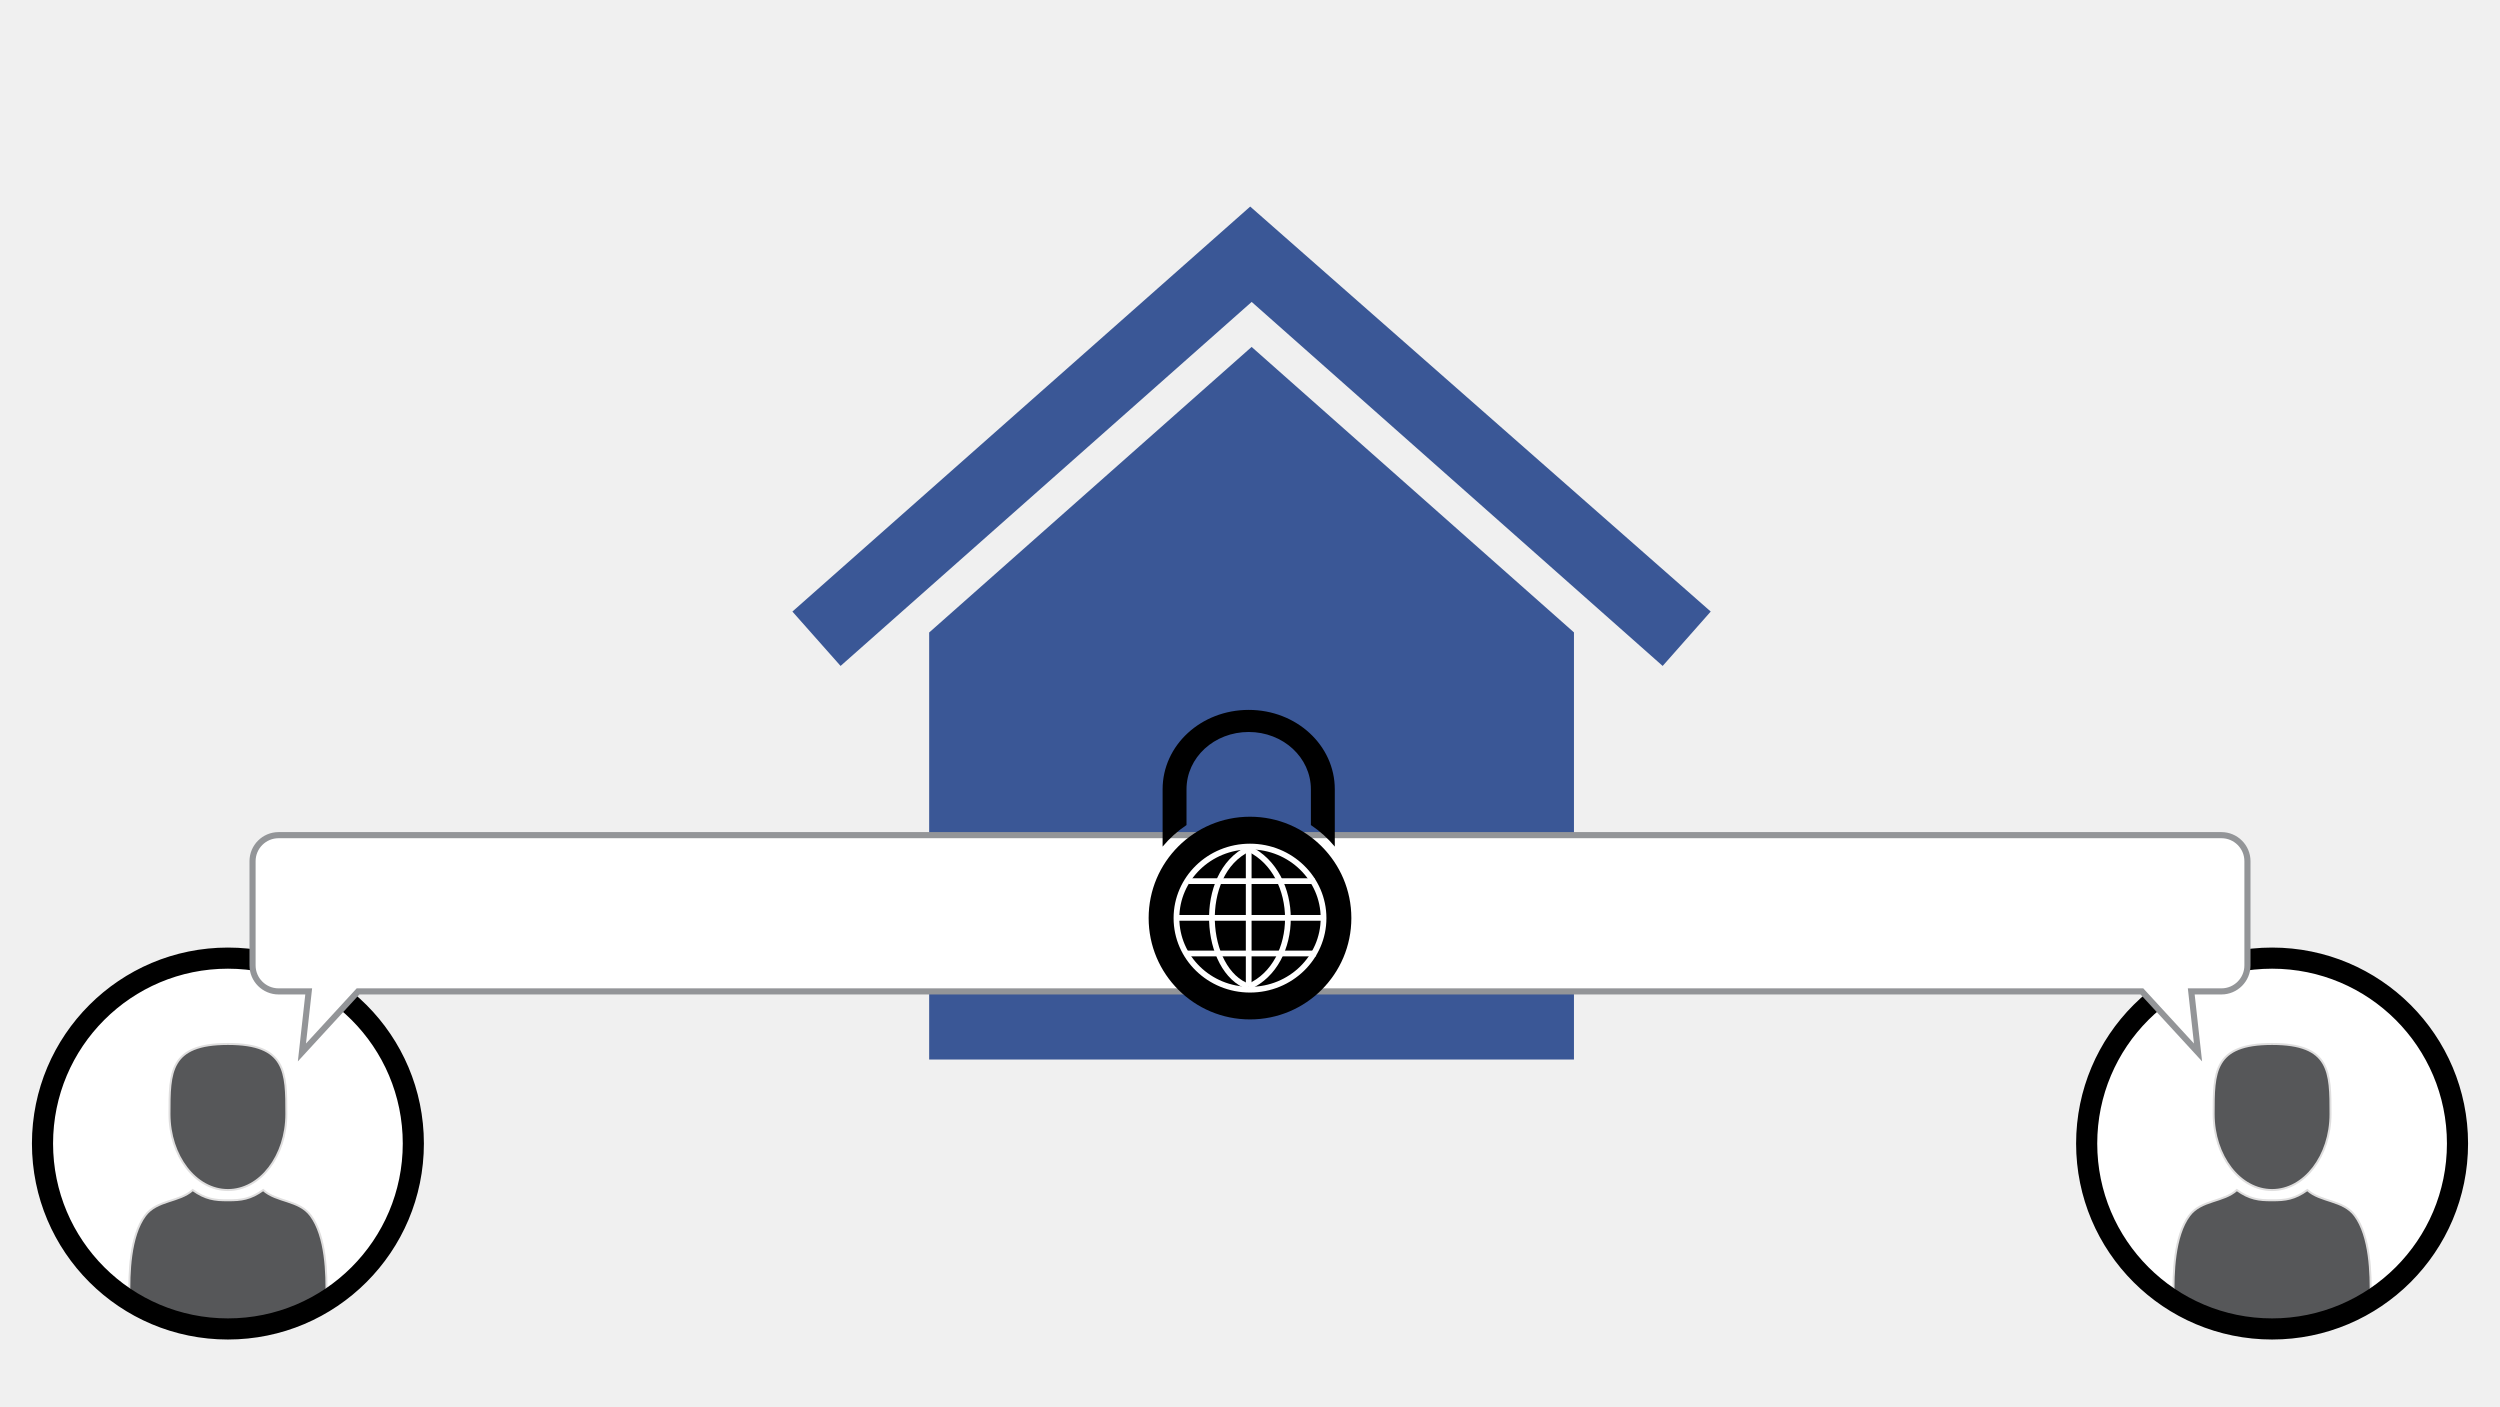
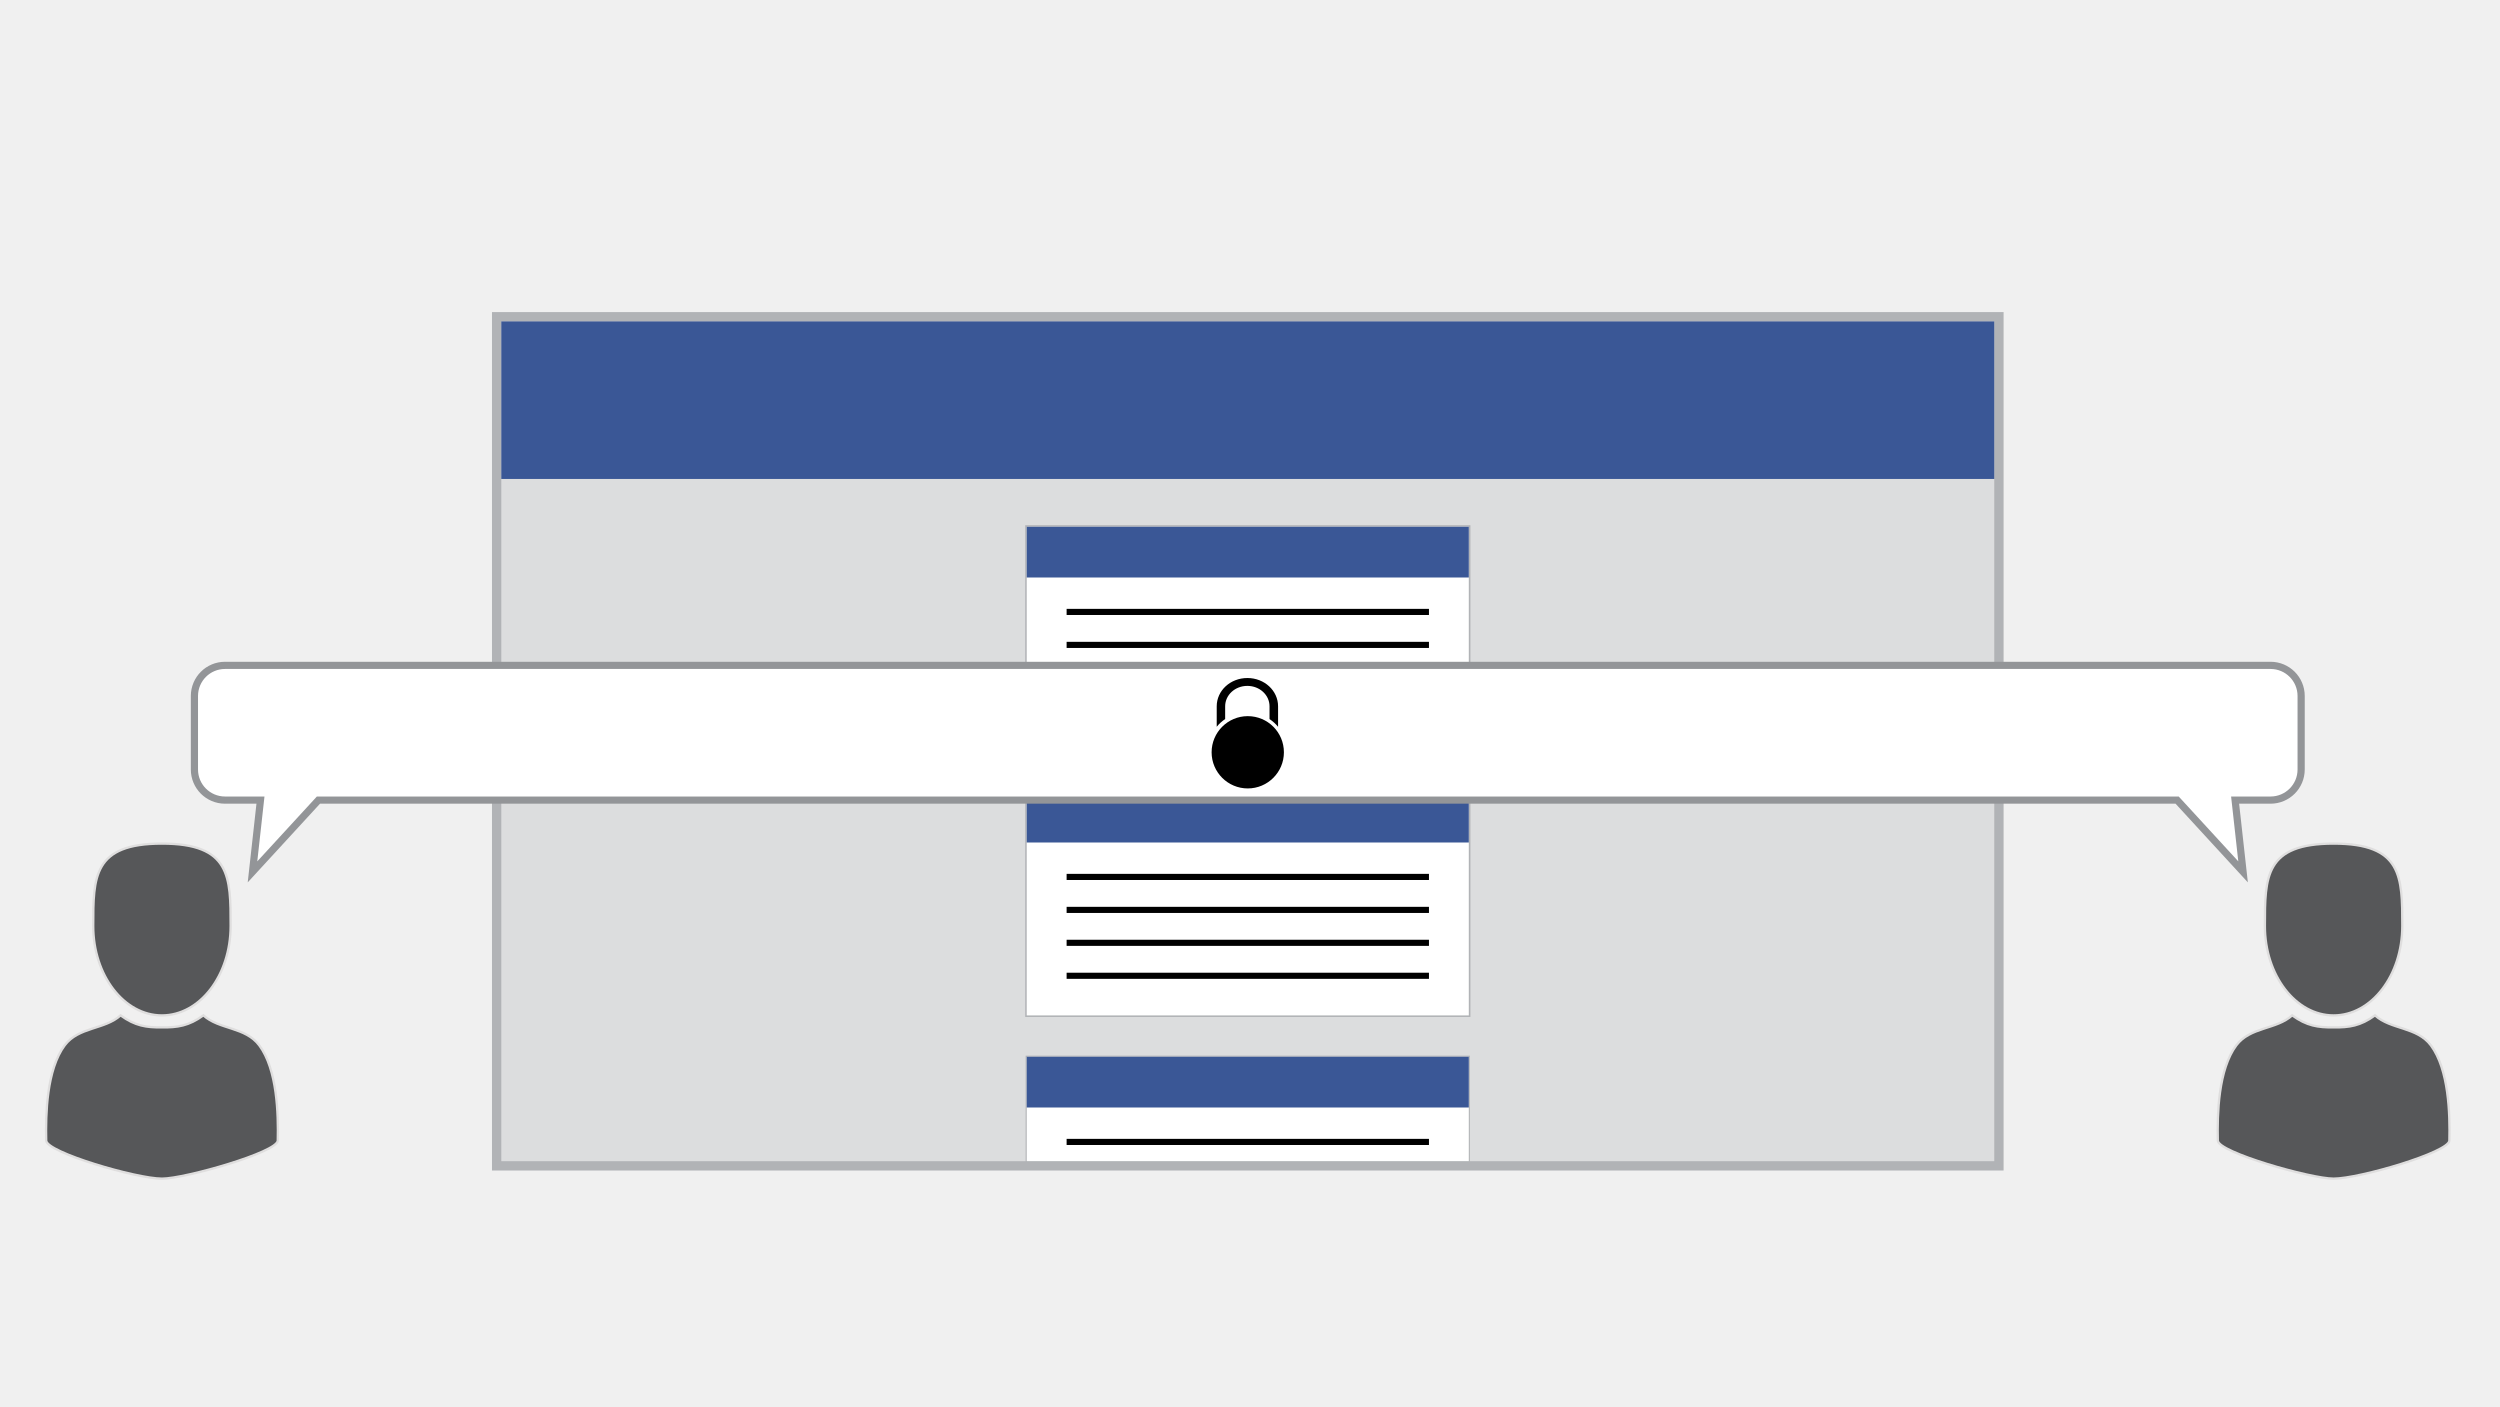
<svg xmlns="http://www.w3.org/2000/svg" version="1.1" id="Layer_1" x="0px" y="0px" width="480px" height="270px" viewBox="0 0 480 270" style="enable-background:new 0 0 480 270;" xml:space="preserve">
  <style type="text/css">

- 	.st0{fill:none;stroke:#FFFFFF;stroke-width:1.102;stroke-linecap:round;}
- 	.st1{fill:#565759;stroke:#DFDEDE;stroke-width:0.383;stroke-miterlimit:10;}
- 	.st2{fill:#FFFFFF;stroke:#939598;stroke-width:1.174;stroke-miterlimit:10;}
- 	.st3{fill:#FFFFFF;}
- 	.st4{fill:none;stroke:#FFFFFF;stroke-width:1.102;}
+ 	.st0{fill:#B1B3B6;}
+ 	.st1{fill:#FFFFFF;}
+ 	.st2{fill:#565759;stroke:#DFDEDE;stroke-width:0.45;stroke-miterlimit:10;}
+ 	.st3{fill:none;stroke:#000000;stroke-width:1.176;stroke-miterlimit:10;}
+ 	.st4{fill:#FFFFFF;stroke:#939598;stroke-width:1.38;stroke-miterlimit:10;}
	.st5{fill:#3A5796;}
- 	.st6{fill:none;stroke:#000000;stroke-width:4.056;stroke-miterlimit:10;}
+ 	.st6{fill:#DCDDDE;}

</style>
  <g>
-     <polygon class="st5" points="302.2,121.42 240.31,66.61 178.4,121.44 178.4,203.43 302.2,203.43  " />
-     <path id="path2399_1_" class="st5" d="M152.14,117.42l9.25,10.44l78.93-69.89l78.91,69.89l9.23-10.44l-88.42-77.76L152.14,117.42z" />
+     <g>
+       <rect x="95.35" y="60.81" class="st6" width="288.44" height="163.03" />
+       <path class="st0" d="M382.9,61.71v161.24H96.25V61.71H382.9 M384.69,59.92h-1.79H96.25h-1.79v1.79v161.24v1.79h1.79H382.9h1.79    v-1.79V61.71V59.92L384.69,59.92z" />
+     </g>
+     <rect x="96.25" y="61.71" class="st5" width="286.65" height="30.25" />
+     <g>
+       <g>
+         <rect x="196.98" y="100.99" class="st1" width="85.18" height="43.24" />
+         <path class="st0" d="M282.01,101.14v42.94h-84.88v-42.94H282.01 M282.32,100.84h-0.3h-84.88h-0.3v0.3v42.94v0.3h0.3h84.88h0.3     v-0.3v-42.94V100.84L282.32,100.84z" />
+       </g>
+       <rect x="197.13" y="101.14" class="st5" width="84.88" height="9.74" />
+       <g>
+         <line class="st3" x1="204.79" y1="117.49" x2="274.36" y2="117.49" />
+         <line class="st3" x1="204.79" y1="123.82" x2="274.36" y2="123.82" />
+         <line class="st3" x1="204.79" y1="130.15" x2="274.36" y2="130.15" />
+         <line class="st3" x1="204.79" y1="136.47" x2="274.36" y2="136.47" />
+       </g>
+     </g>
+     <g>
+       <g>
+         <rect x="196.98" y="151.87" class="st1" width="85.18" height="43.24" />
+         <path class="st0" d="M282.01,152.02v42.94h-84.88v-42.94H282.01 M282.32,151.72h-0.3h-84.88h-0.3v0.3v42.94v0.3h0.3h84.88h0.3     v-0.3v-42.94V151.72L282.32,151.72z" />
+       </g>
+       <rect x="197.13" y="152.02" class="st5" width="84.88" height="9.74" />
+       <g>
+         <line class="st3" x1="204.79" y1="168.37" x2="274.36" y2="168.37" />
+         <line class="st3" x1="204.79" y1="174.7" x2="274.36" y2="174.7" />
+         <line class="st3" x1="204.79" y1="181.02" x2="274.36" y2="181.02" />
+         <line class="st3" x1="204.79" y1="187.35" x2="274.36" y2="187.35" />
+       </g>
+     </g>
+     <g>
+       <g>
+         <rect x="197.03" y="202.79" class="st1" width="85.09" height="20.25" />
+         <path class="st0" d="M282.01,202.9v20.05h-84.88V202.9H282.01 M282.22,202.69h-0.21h-84.88h-0.21v0.21v20.05v0.21h0.21h84.88     h0.21v-0.21V202.9V202.69L282.22,202.69z" />
+       </g>
+       <rect x="197.13" y="202.9" class="st5" width="84.88" height="9.74" />
+       <g>
+         <line class="st3" x1="204.79" y1="219.25" x2="274.36" y2="219.25" />
+       </g>
+     </g>
  </g>
+   <path class="st4" d="M294.56,174.54" />
+   <path class="st4" d="M294.56,139.27" />
  <g>
-     <circle class="st3" cx="43.76" cy="219.56" r="35.6" />
    <g>
-       <path class="st1" d="M54.98,213.89c0,8.06-5.02,14.6-11.22,14.6c-6.2,0-11.22-6.54-11.22-14.6c0-8.07,0-13.45,11.22-13.45    C54.98,200.44,54.98,205.83,54.98,213.89z" />
-       <path class="st1" d="M43.76,230.45c2.54,0.03,4.37-0.23,6.77-1.96c2.57,2.34,6.86,1.86,9.12,4.9c2.94,3.94,3.12,11.22,3.02,15.54    c-0.04,1.9-15.15,6.22-18.91,6.22c-4.21,0-18.86-4.31-18.91-6.22c-0.1-4.32,0.08-11.6,3.02-15.54c2.26-3.04,6.55-2.56,9.13-4.9    C39.4,230.22,41.23,230.48,43.76,230.45z" />
+       <g>
+         <path class="st2" d="M44.28,177.79c0,9.48-5.91,17.17-13.19,17.17c-7.28,0-13.19-7.68-13.19-17.17c0-9.48,0-15.82,13.19-15.82     C44.28,161.97,44.28,168.31,44.28,177.79z" />
+         <path class="st2" d="M31.09,197.26c2.98,0.03,5.14-0.27,7.96-2.31c3.02,2.75,8.07,2.19,10.73,5.76     c3.46,4.64,3.67,13.19,3.55,18.28c-0.05,2.24-17.82,7.31-22.23,7.31c-4.95,0-22.18-5.07-22.23-7.31     c-0.12-5.08,0.09-13.64,3.55-18.28c2.66-3.57,7.71-3.01,10.73-5.76C25.96,196.99,28.11,197.29,31.09,197.26z" />
+       </g>
    </g>
-     <circle class="st6" cx="43.76" cy="219.56" r="35.6" />
-   </g>
-   <g>
-     <circle class="st3" cx="436.24" cy="219.56" r="35.6" />
    <g>
-       <path class="st1" d="M425.02,213.89c0,8.06,5.02,14.6,11.22,14.6c6.2,0,11.22-6.54,11.22-14.6c0-8.07,0-13.45-11.22-13.45    C425.02,200.44,425.02,205.83,425.02,213.89z" />
-       <path class="st1" d="M436.24,230.45c-2.54,0.03-4.37-0.23-6.77-1.96c-2.57,2.34-6.86,1.86-9.12,4.9    c-2.94,3.94-3.12,11.22-3.02,15.54c0.04,1.9,15.15,6.22,18.91,6.22c4.21,0,18.86-4.31,18.91-6.22c0.1-4.32-0.08-11.6-3.02-15.54    c-2.26-3.04-6.55-2.56-9.13-4.9C440.61,230.22,438.78,230.48,436.24,230.45z" />
+       <g>
+         <path class="st2" d="M434.86,177.79c0,9.48,5.91,17.17,13.19,17.17c7.28,0,13.19-7.68,13.19-17.17c0-9.48,0-15.82-13.19-15.82     C434.86,161.97,434.86,168.31,434.86,177.79z" />
+         <path class="st2" d="M448.06,197.26c-2.98,0.03-5.14-0.27-7.96-2.31c-3.02,2.75-8.07,2.19-10.73,5.76     c-3.46,4.64-3.67,13.19-3.55,18.28c0.05,2.24,17.82,7.31,22.23,7.31c4.95,0,22.18-5.07,22.23-7.31     c0.12-5.08-0.09-13.64-3.55-18.28c-2.66-3.57-7.71-3.01-10.73-5.76C453.19,196.99,451.04,197.29,448.06,197.26z" />
+       </g>
    </g>
-     <circle class="st6" cx="436.24" cy="219.56" r="35.6" />
-   </g>
-   <path class="st2" d="M286.51,190.35" />
-   <path class="st2" d="M286.51,160.35" />
-   <path class="st2" d="M411.25,190.35l10.77,11.72l-1.3-11.72h5.79c2.76,0,5-2.24,5-5v-20c0-2.76-2.24-5-5-5H53.49c-2.76,0-5,2.24-5,5  v20c0,2.76,2.24,5,5,5h5.78l-1.3,11.72l10.77-11.72H411.25z" />
-   <g>
-     <path d="M259.46,176.27c0,10.75-8.71,19.46-19.46,19.46c-10.75,0-19.46-8.71-19.46-19.46c0-10.75,8.71-19.46,19.46-19.46   C250.75,156.81,259.46,165.53,259.46,176.27L259.46,176.27z" />
-     <g transform="translate(-168.4887,-348.191)">
-       <path class="st0" d="M422.61,524.47c0,7.59-6.32,13.74-14.12,13.74c-7.8,0-14.12-6.15-14.12-13.74c0-7.59,6.32-13.74,14.12-13.74    C416.29,510.73,422.61,516.88,422.61,524.47z" />
-       <path class="st4" d="M396.69,517.37h24.19" />
-       <path class="st4" d="M396.4,531.26h24.77" />
-       <path class="st4" d="M394.55,524.42h28.06" />
-       <path class="st4" d="M408.24,537.64v-26.5" />
-       <path class="st4" d="M408.24,537.64c-8.68-2.99-10.12-21.71,0-26.5" />
-       <path class="st4" d="M408.24,537.64c10.04-4.43,10.04-21.71,0-26.5" />
+     <g>
+       <path class="st4" d="M418.01,153.62l12.66,13.78l-1.53-13.78h6.8c3.25,0,5.88-2.63,5.88-5.88v-14.11c0-3.25-2.63-5.88-5.88-5.88    H43.21c-3.25,0-5.88,2.63-5.88,5.88v14.11c0,3.25,2.63,5.88,5.88,5.88h6.8l-1.53,13.78l12.66-13.78H418.01z" />
+       <g>
+         <path d="M246.51,144.44c0,3.83-3.11,6.94-6.94,6.94c-3.83,0-6.94-3.11-6.94-6.94c0-3.83,3.11-6.94,6.94-6.94     C243.41,137.5,246.51,140.6,246.51,144.44L246.51,144.44z" />
+         <path d="M235.23,138.06v-2.45c0-2.17,1.9-3.92,4.26-3.92c2.36,0,4.26,1.75,4.26,3.92v2.45c0.61,0.41,1.17,0.91,1.64,1.48v-3.93     c0-3.01-2.63-5.43-5.89-5.43c-3.27,0-5.89,2.42-5.89,5.43v3.93C234.06,138.97,234.61,138.48,235.23,138.06z" />
+       </g>
    </g>
-     <path d="M227.81,158.41v-6.87c0-6.1,5.32-11,11.94-11c6.61,0,11.94,4.91,11.94,11v6.87c1.72,1.15,3.27,2.55,4.59,4.14v-11.01   c0-8.44-7.37-15.24-16.53-15.24c-9.16,0-16.53,6.79-16.53,15.24v11.01C224.54,160.96,226.08,159.57,227.81,158.41z" />
  </g>
</svg>
